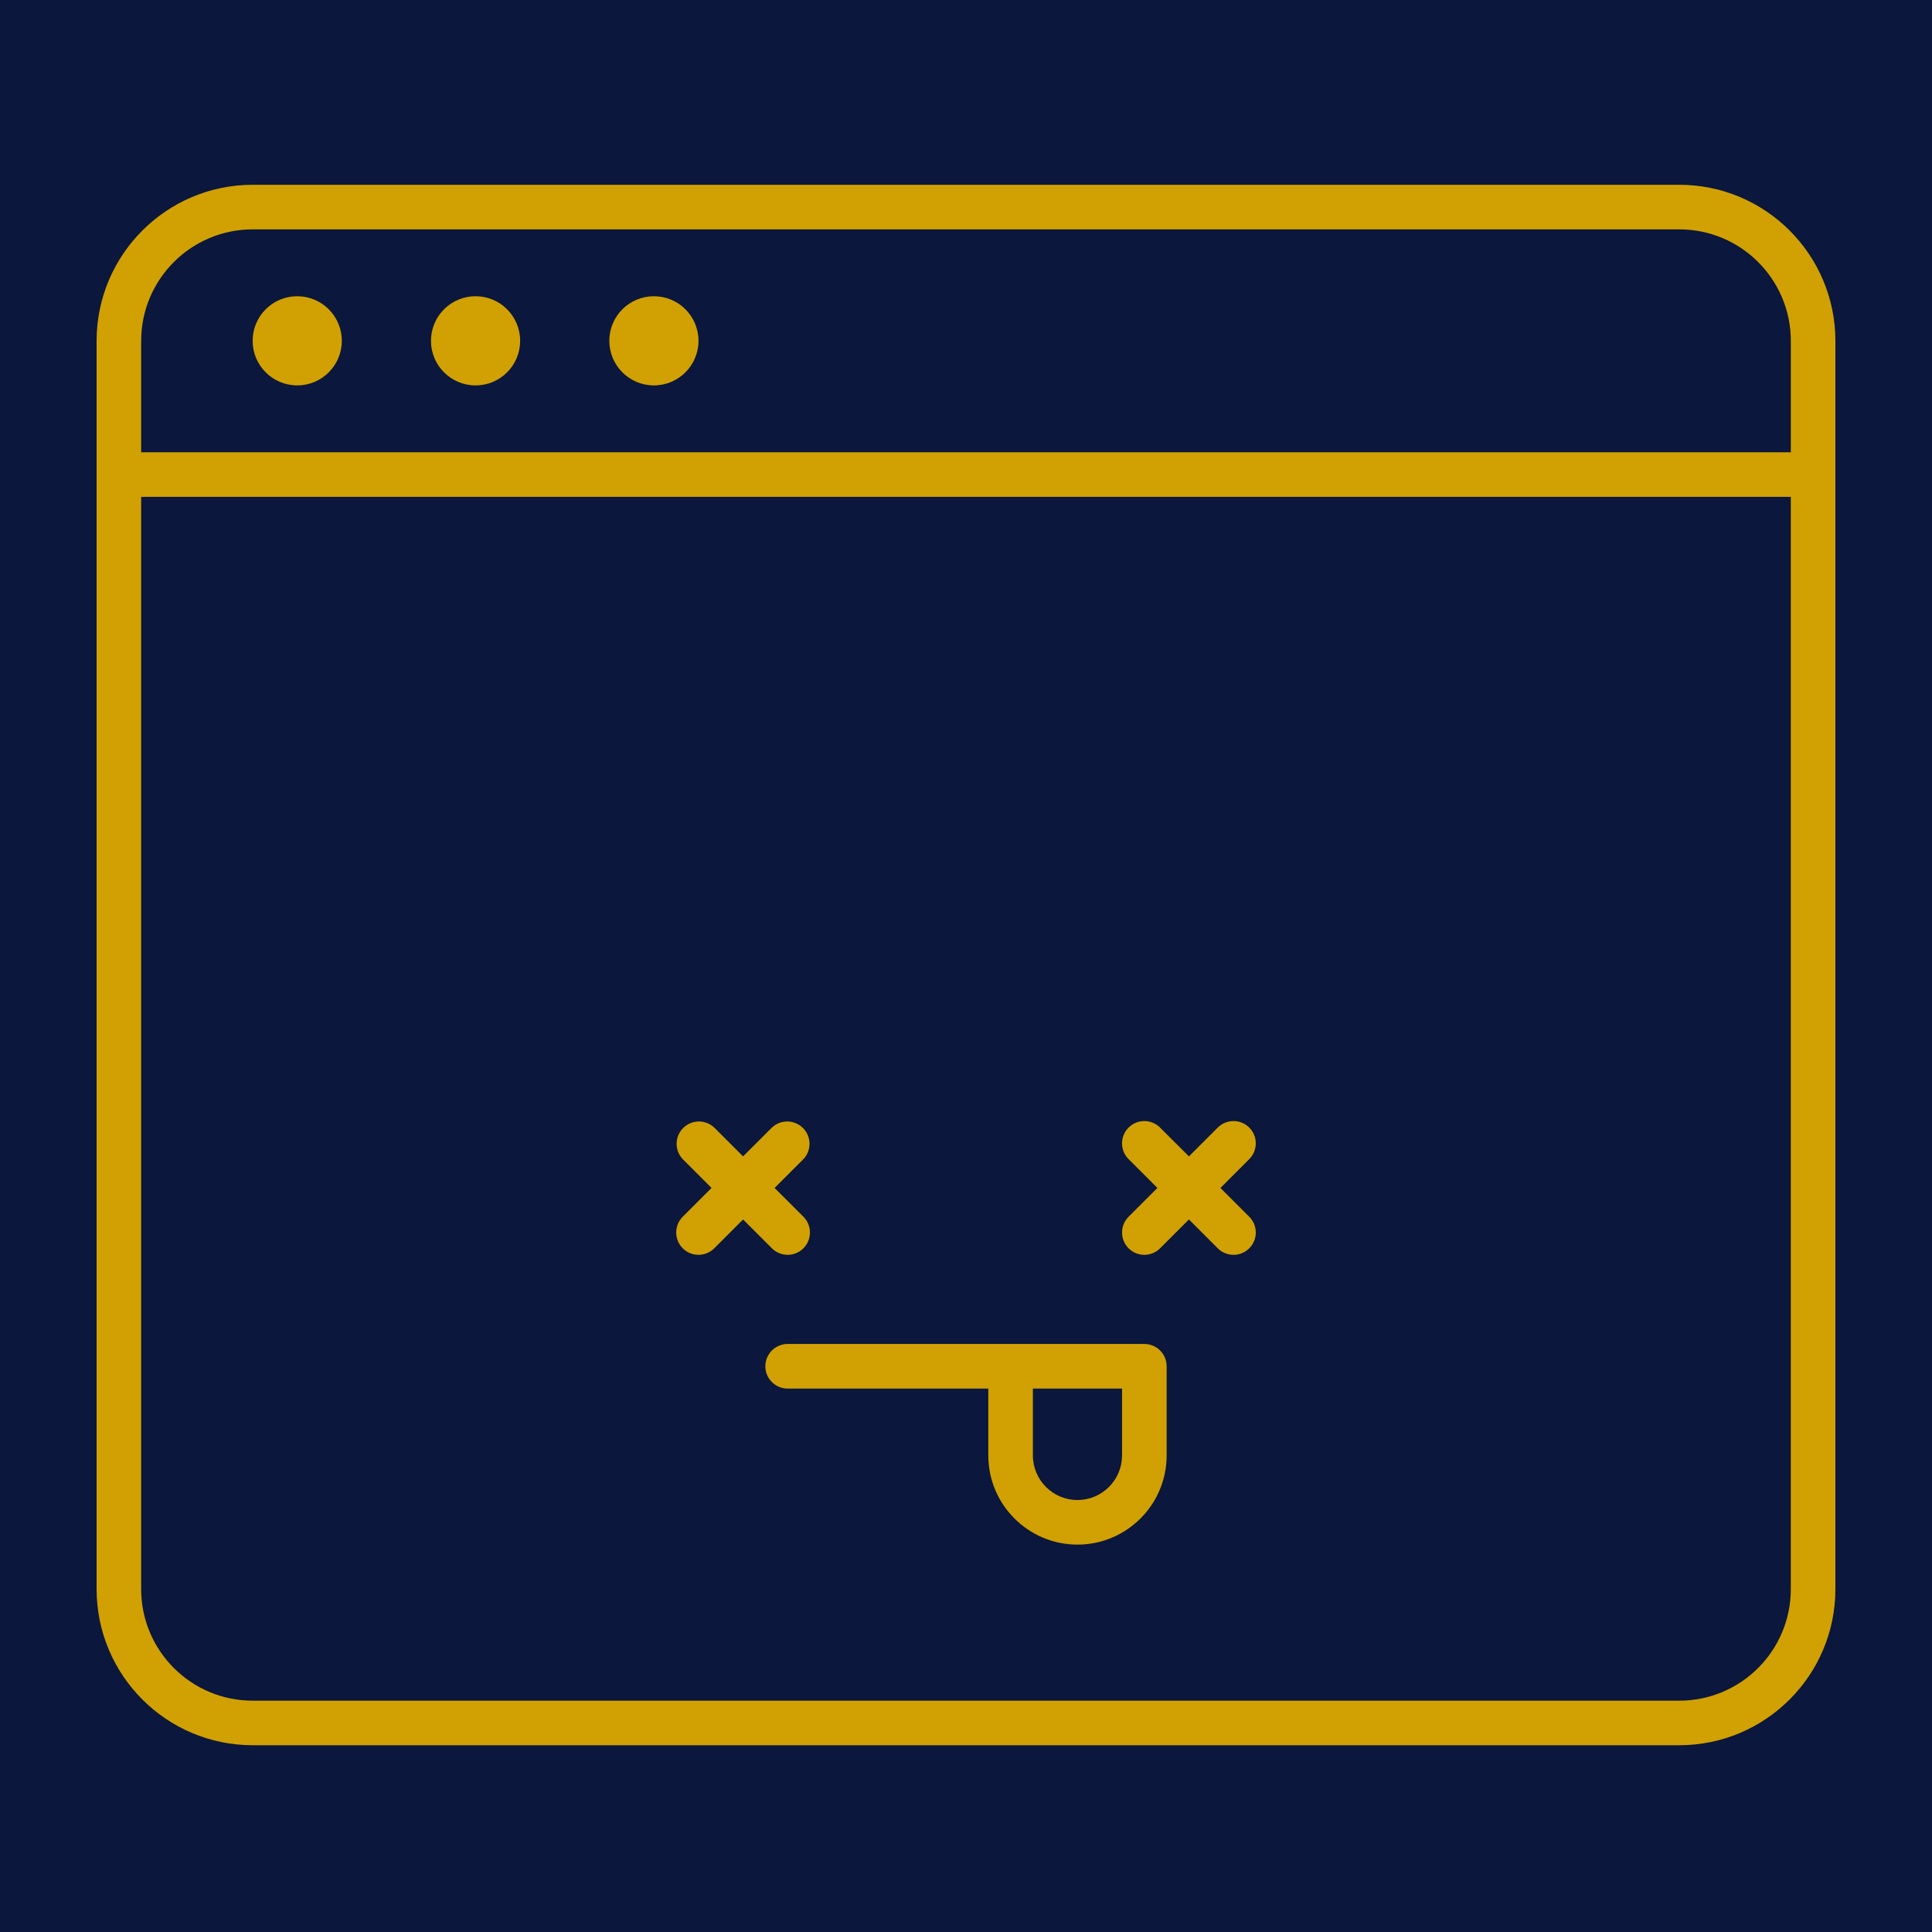
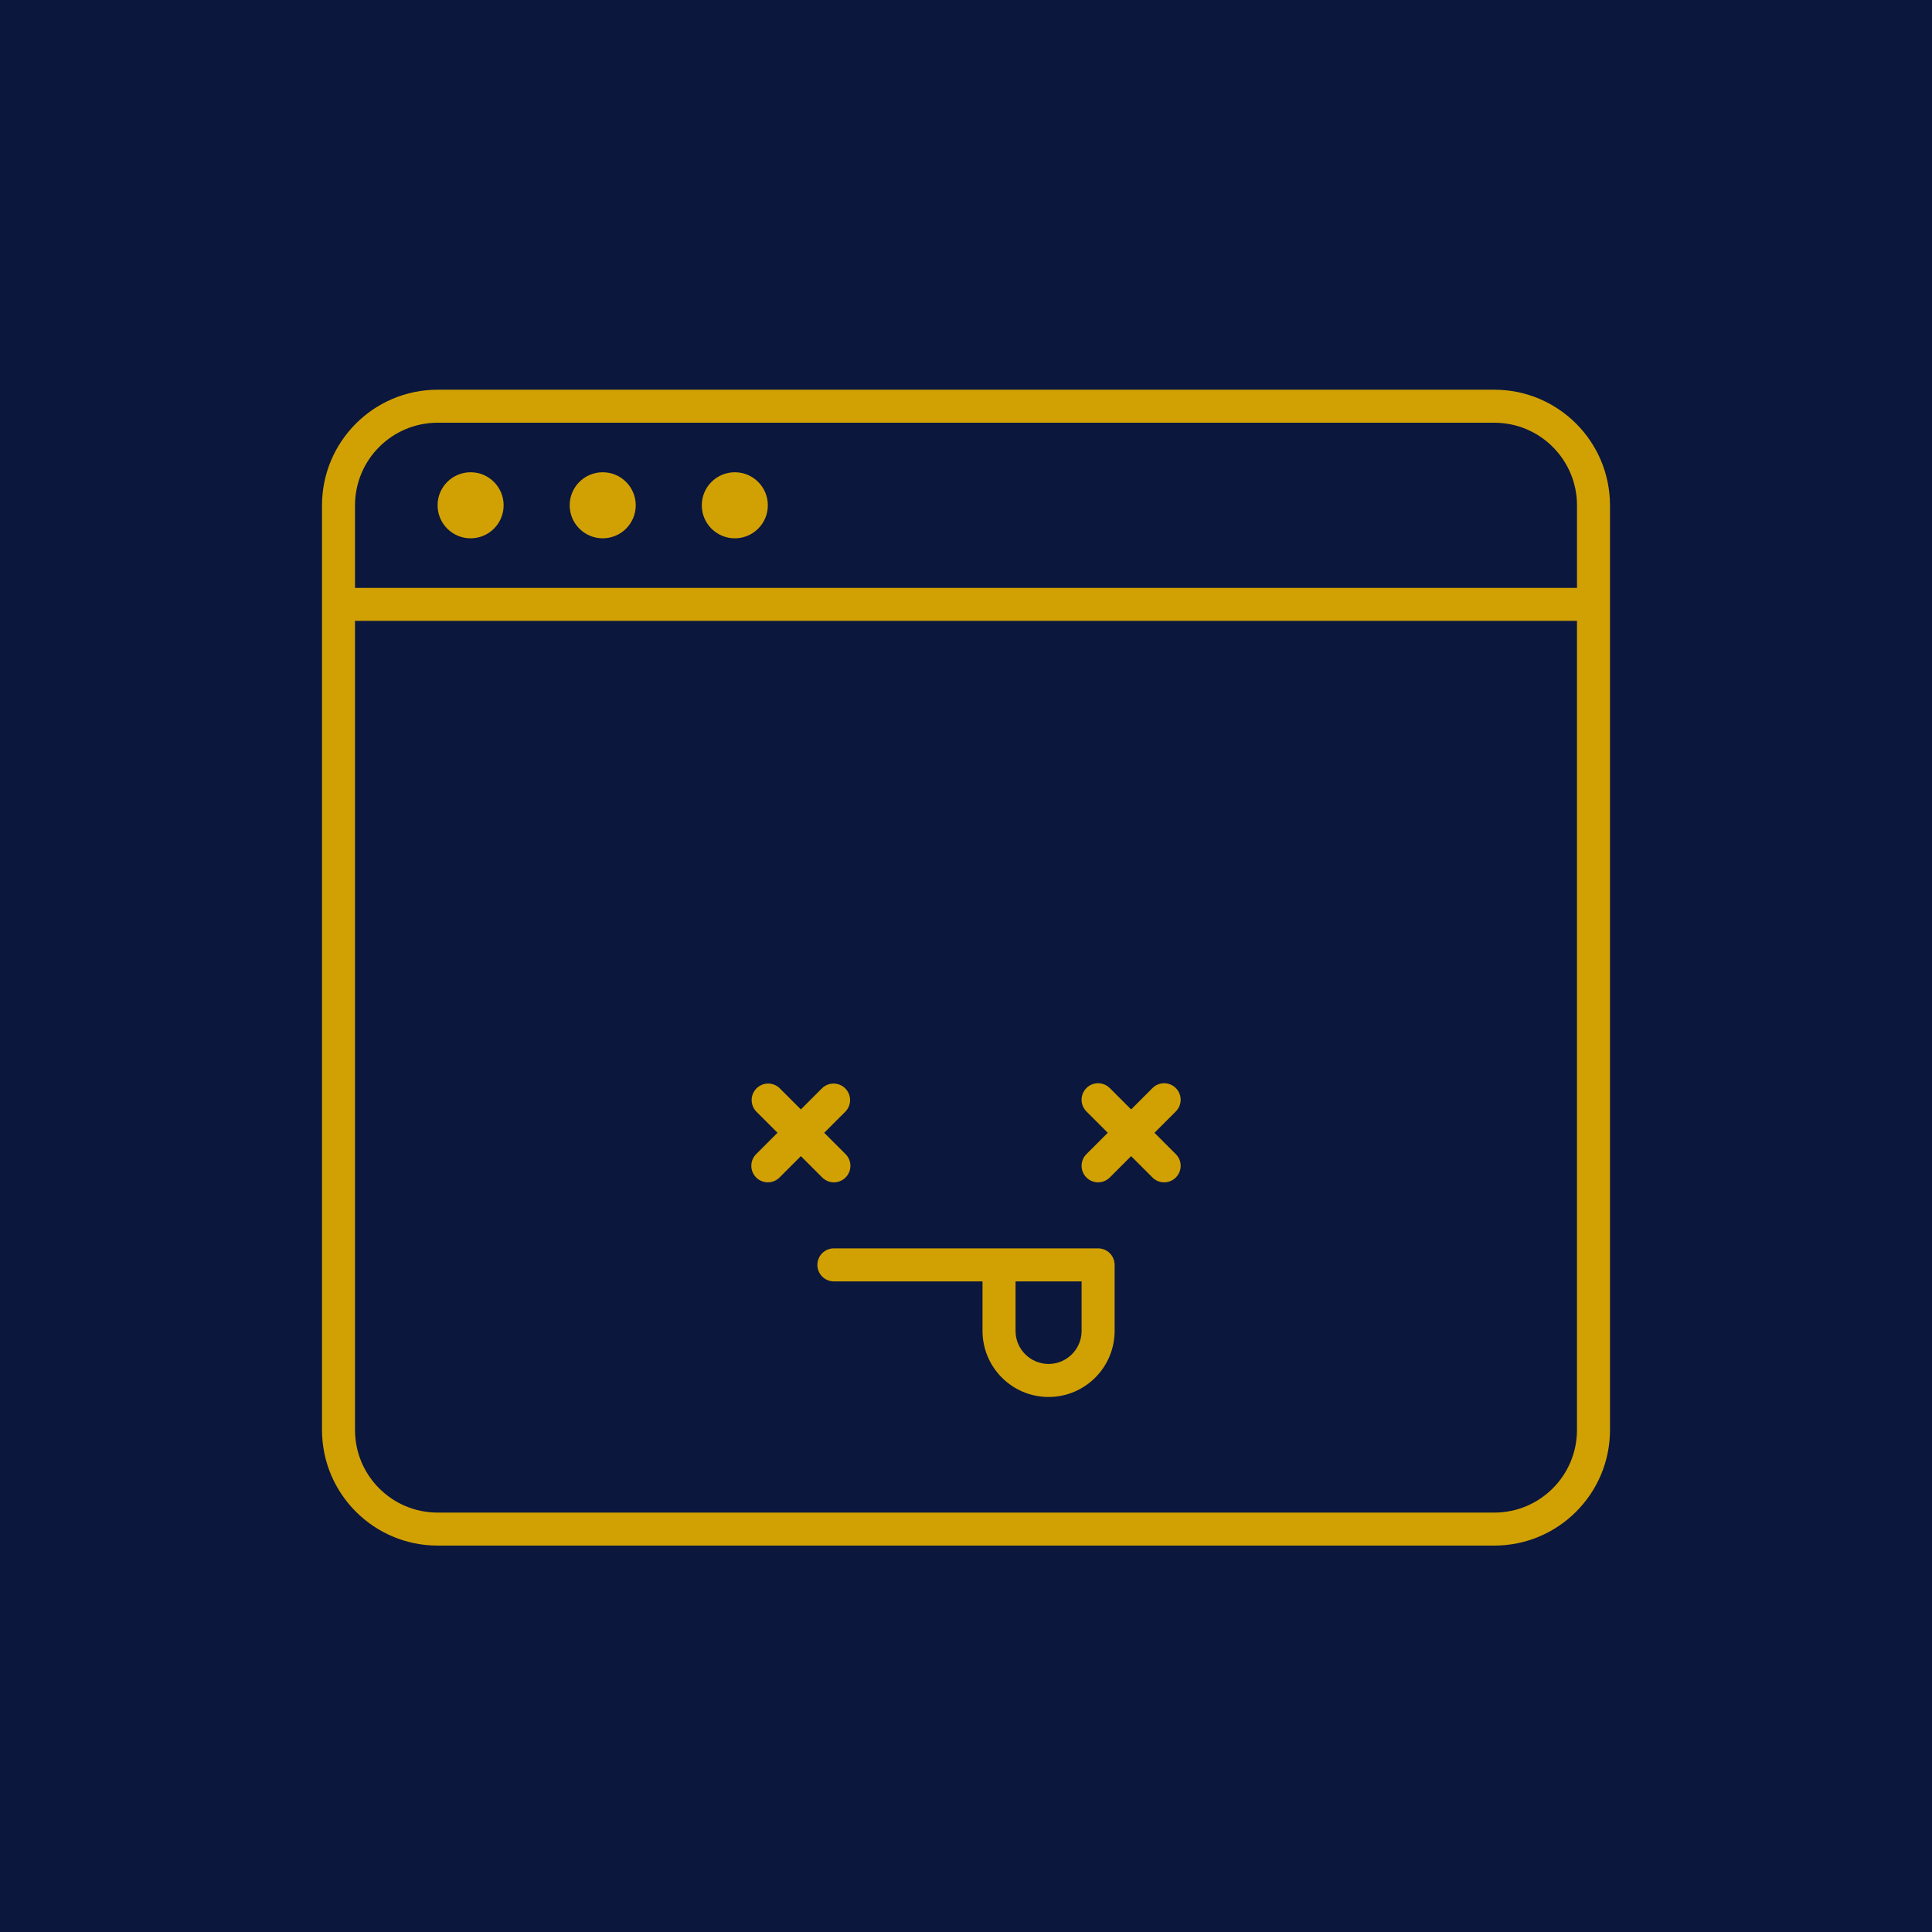
- <svg xmlns="http://www.w3.org/2000/svg" data-v-fde0c5aa="" viewBox="0 0 300 300" class="iconLeft" version="1.1" id="svg24">
-   <defs data-v-fde0c5aa="" id="defs2">
+ <svg xmlns="http://www.w3.org/2000/svg" viewBox="0 0 300 300" class="iconLeft" version="1.2" baseProfile="tiny-ps">
+   <defs id="defs2">
    
  </defs>
-   <rect data-v-fde0c5aa="" fill="#0B173D" x="0" y="0" width="300px" height="300px" class="logo-background-square" id="rect4" />
-   <defs data-v-fde0c5aa="" id="defs6">
+   <rect fill="#0B173D" x="0" y="0" width="300px" height="300px" id="rect4" />
+   <defs id="defs6">
    
  </defs>
-   <g data-v-fde0c5aa="" id="c48c73e8-30f0-4c76-aedd-5ef8169a7ea5" fill="#D1A103">
+   <g id="c48c73e8-30f0-4c76-aedd-5ef8169a7ea5" fill="#D1A103">
    <path d="" id="path8" />
  </g>
-   <defs data-v-fde0c5aa="" id="defs11">
+   <defs id="defs11">
    
  </defs>
-   <g data-v-fde0c5aa="" id="dc5779b2-23db-4cb3-b546-f5ed2ec62d04" transform="matrix(3.692358,0,0,3.692358,-34.61791,-27.8484)" style="fill:#d1a103;stroke:none">
+   <g id="dc5779b2-23db-4cb3-b546-f5ed2ec62d04" transform="matrix(2.73508,0,0,2.73508,13.24599,18.63082)" stroke="none" fill="#d1a103">
    <path d="m 20,80.937 h 60 a 6.57,6.57 0 0 0 6.562,-6.562 v -52.5 A 6.57,6.57 0 0 0 80,15.313 H 20 a 6.57,6.57 0 0 0 -6.562,6.562 v 52.5 A 6.57,6.57 0 0 0 20,80.937 Z m 0,-63.749 h 60 a 4.693,4.693 0 0 1 4.688,4.688 v 4.688 H 15.312 V 21.876 A 4.692,4.692 0 0 1 20,17.188 Z m -4.688,11.25 h 69.375 v 45.937 a 4.693,4.693 0 0 1 -4.688,4.688 H 20 a 4.692,4.692 0 0 1 -4.688,-4.688 z" id="path13" />
    <circle cx="21.875" cy="21.875" r="1.875" id="circle15" />
    <circle cx="29.375" cy="21.875" r="1.875" id="circle17" />
    <circle cx="36.875" cy="21.875" r="1.875" id="circle19" />
    <path d="m 57.5,64.062 h -15 a 0.938,0.938 0 1 0 0,1.876 h 8.438 v 2.812 a 3.754,3.754 0 0 0 3.75,3.75 3.755,3.755 0 0 0 3.75,-3.75 V 65 A 0.937,0.937 0 0 0 57.5,64.062 Z m -2.812,6.563 A 1.877,1.877 0 0 1 52.813,68.75 v -2.812 h 3.75 v 2.812 a 1.879,1.879 0 0 1 -1.875,1.875 z M 38.087,60.038 a 0.936,0.936 0 0 0 1.326,0 l 1.212,-1.212 1.212,1.212 a 0.936,0.936 0 0 0 1.326,0 0.938,0.938 0 0 0 0,-1.326 L 41.95,57.5 43.163,56.288 a 0.938,0.938 0 0 0 -1.326,-1.326 l -1.212,1.212 -1.212,-1.212 a 0.938,0.938 0 0 0 -1.326,1.326 l 1.212,1.212 -1.212,1.212 a 0.938,0.938 0 0 0 0,1.326 z m 18.75,0 a 0.934,0.934 0 0 0 1.325,0 l 1.213,-1.212 1.212,1.212 a 0.934,0.934 0 0 0 1.325,0 0.936,0.936 0 0 0 0,-1.326 L 60.7,57.5 61.912,56.288 a 0.937,0.937 0 1 0 -1.325,-1.326 l -1.212,1.212 -1.213,-1.212 a 0.937,0.937 0 1 0 -1.325,1.326 l 1.212,1.212 -1.212,1.212 a 0.938,0.938 0 0 0 0,1.326 z" id="path21" />
  </g>
</svg>
